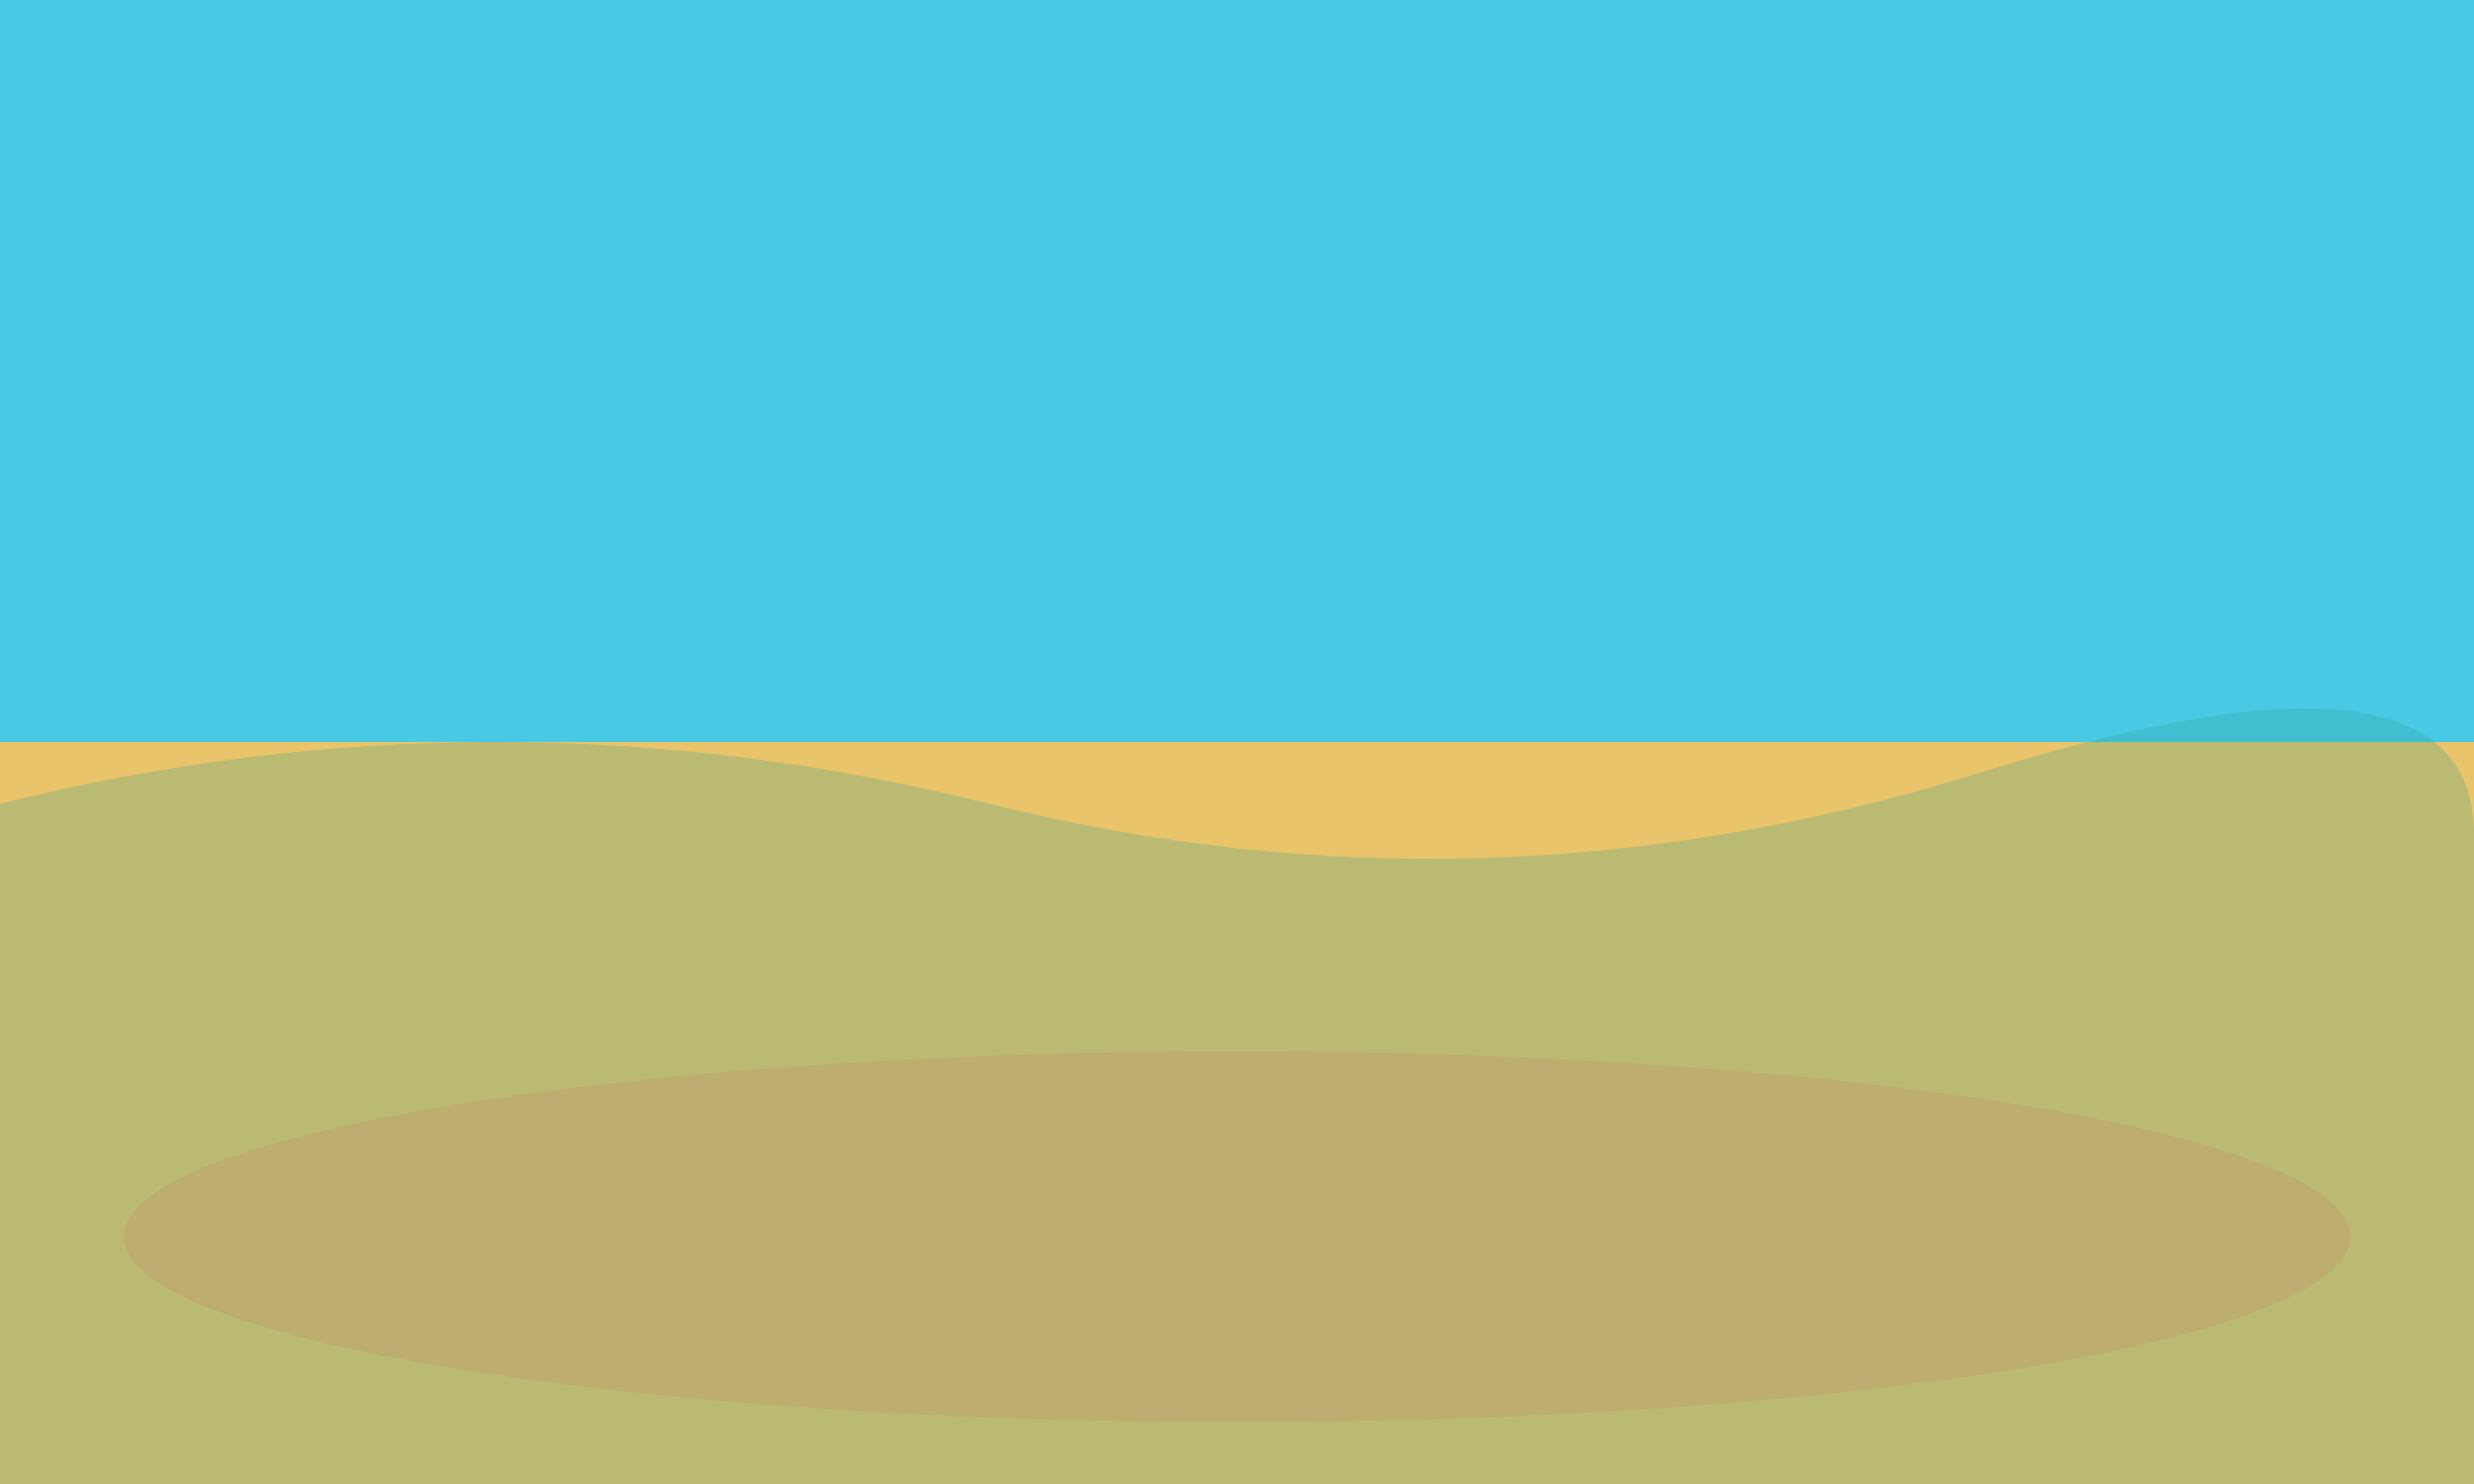
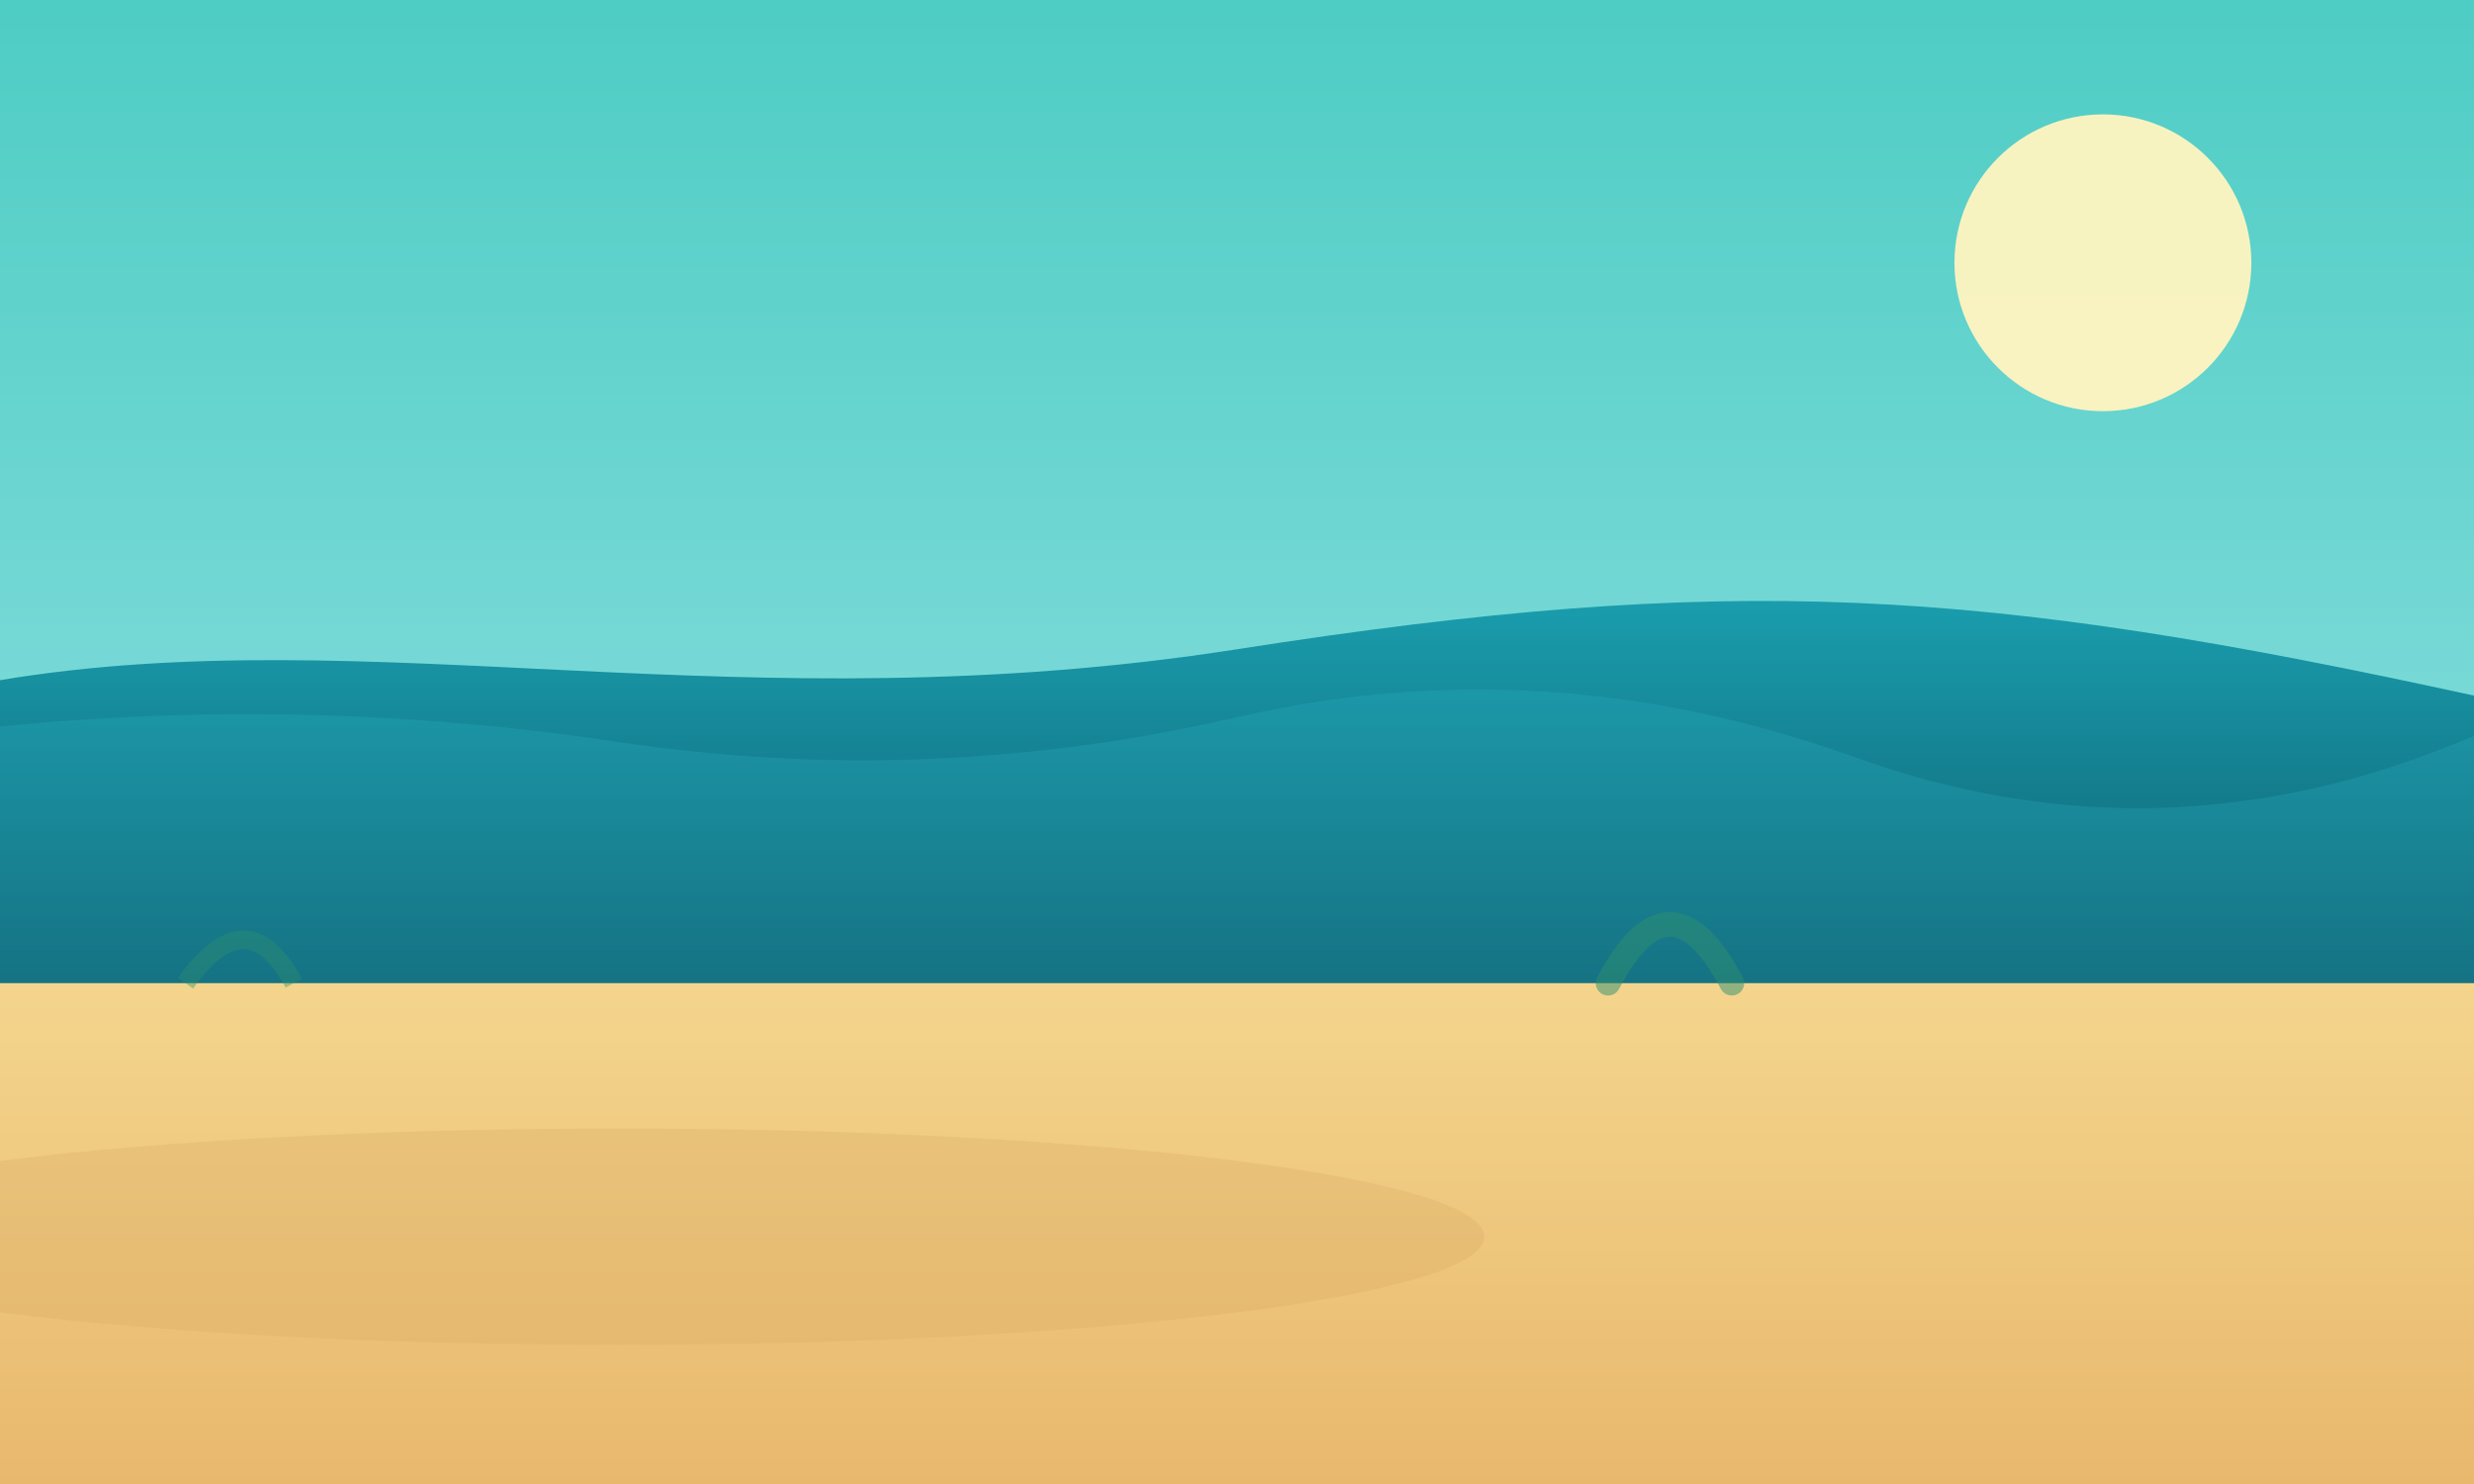
- <svg xmlns="http://www.w3.org/2000/svg" viewBox="0 0 400 240">
-   <rect width="400" height="120" fill="#48cae4" />
-   <rect y="120" width="400" height="120" fill="#e9c46a" />
-   <ellipse cx="200" cy="200" rx="180" ry="30" fill="#f4a261" opacity=".5" />
-   <path d="M0 130 Q80 110 160 130 T320 125 T400 135 V240 H0Z" fill="#2a9d8f" opacity=".25" />
+ <svg xmlns="http://www.w3.org/2000/svg" viewBox="0 0 800 480">
+   <defs>
+     <linearGradient id="strand-sky" x1="0" y1="0" x2="0" y2="1">
+       <stop offset="0%" stop-color="#4ecdc4" />
+       <stop offset="55%" stop-color="#7fdbda" />
+       <stop offset="100%" stop-color="#f7d59c" />
+     </linearGradient>
+     <linearGradient id="strand-sea" x1="0" y1="0" x2="0" y2="1">
+       <stop offset="0%" stop-color="#1a9dad" />
+       <stop offset="100%" stop-color="#0d5c6d" />
+     </linearGradient>
+     <linearGradient id="strand-sand" x1="0" y1="0" x2="0" y2="1">
+       <stop offset="0%" stop-color="#f4d58d" />
+       <stop offset="100%" stop-color="#e8b86d" />
+     </linearGradient>
+   </defs>
+   <rect width="800" height="480" fill="url(#strand-sky)" />
+   <circle cx="680" cy="85" r="48" fill="#fff5c0" opacity="0.95" />
+   <path d="M0 220 C120 200 240 235 400 210 S640 190 800 225 L800 320 L0 320Z" fill="url(#strand-sea)" />
+   <path d="M0 235 Q100 225 200 240 T400 232 T600 245 T800 238 L800 320 L0 320Z" fill="#2bb5c4" opacity="0.25" />
+   <rect y="318" width="800" height="162" fill="url(#strand-sand)" />
+   <ellipse cx="200" cy="400" rx="280" ry="35" fill="#d4a55a" opacity="0.25" />
+   <path d="M520 318 Q540 280 560 318" stroke="#2d8f6f" stroke-width="8" fill="none" stroke-linecap="round" opacity="0.5" />
+   <path d="M60 318 Q80 290 95 318" stroke="#2d8f6f" stroke-width="6" fill="none" opacity="0.4" />
</svg>
